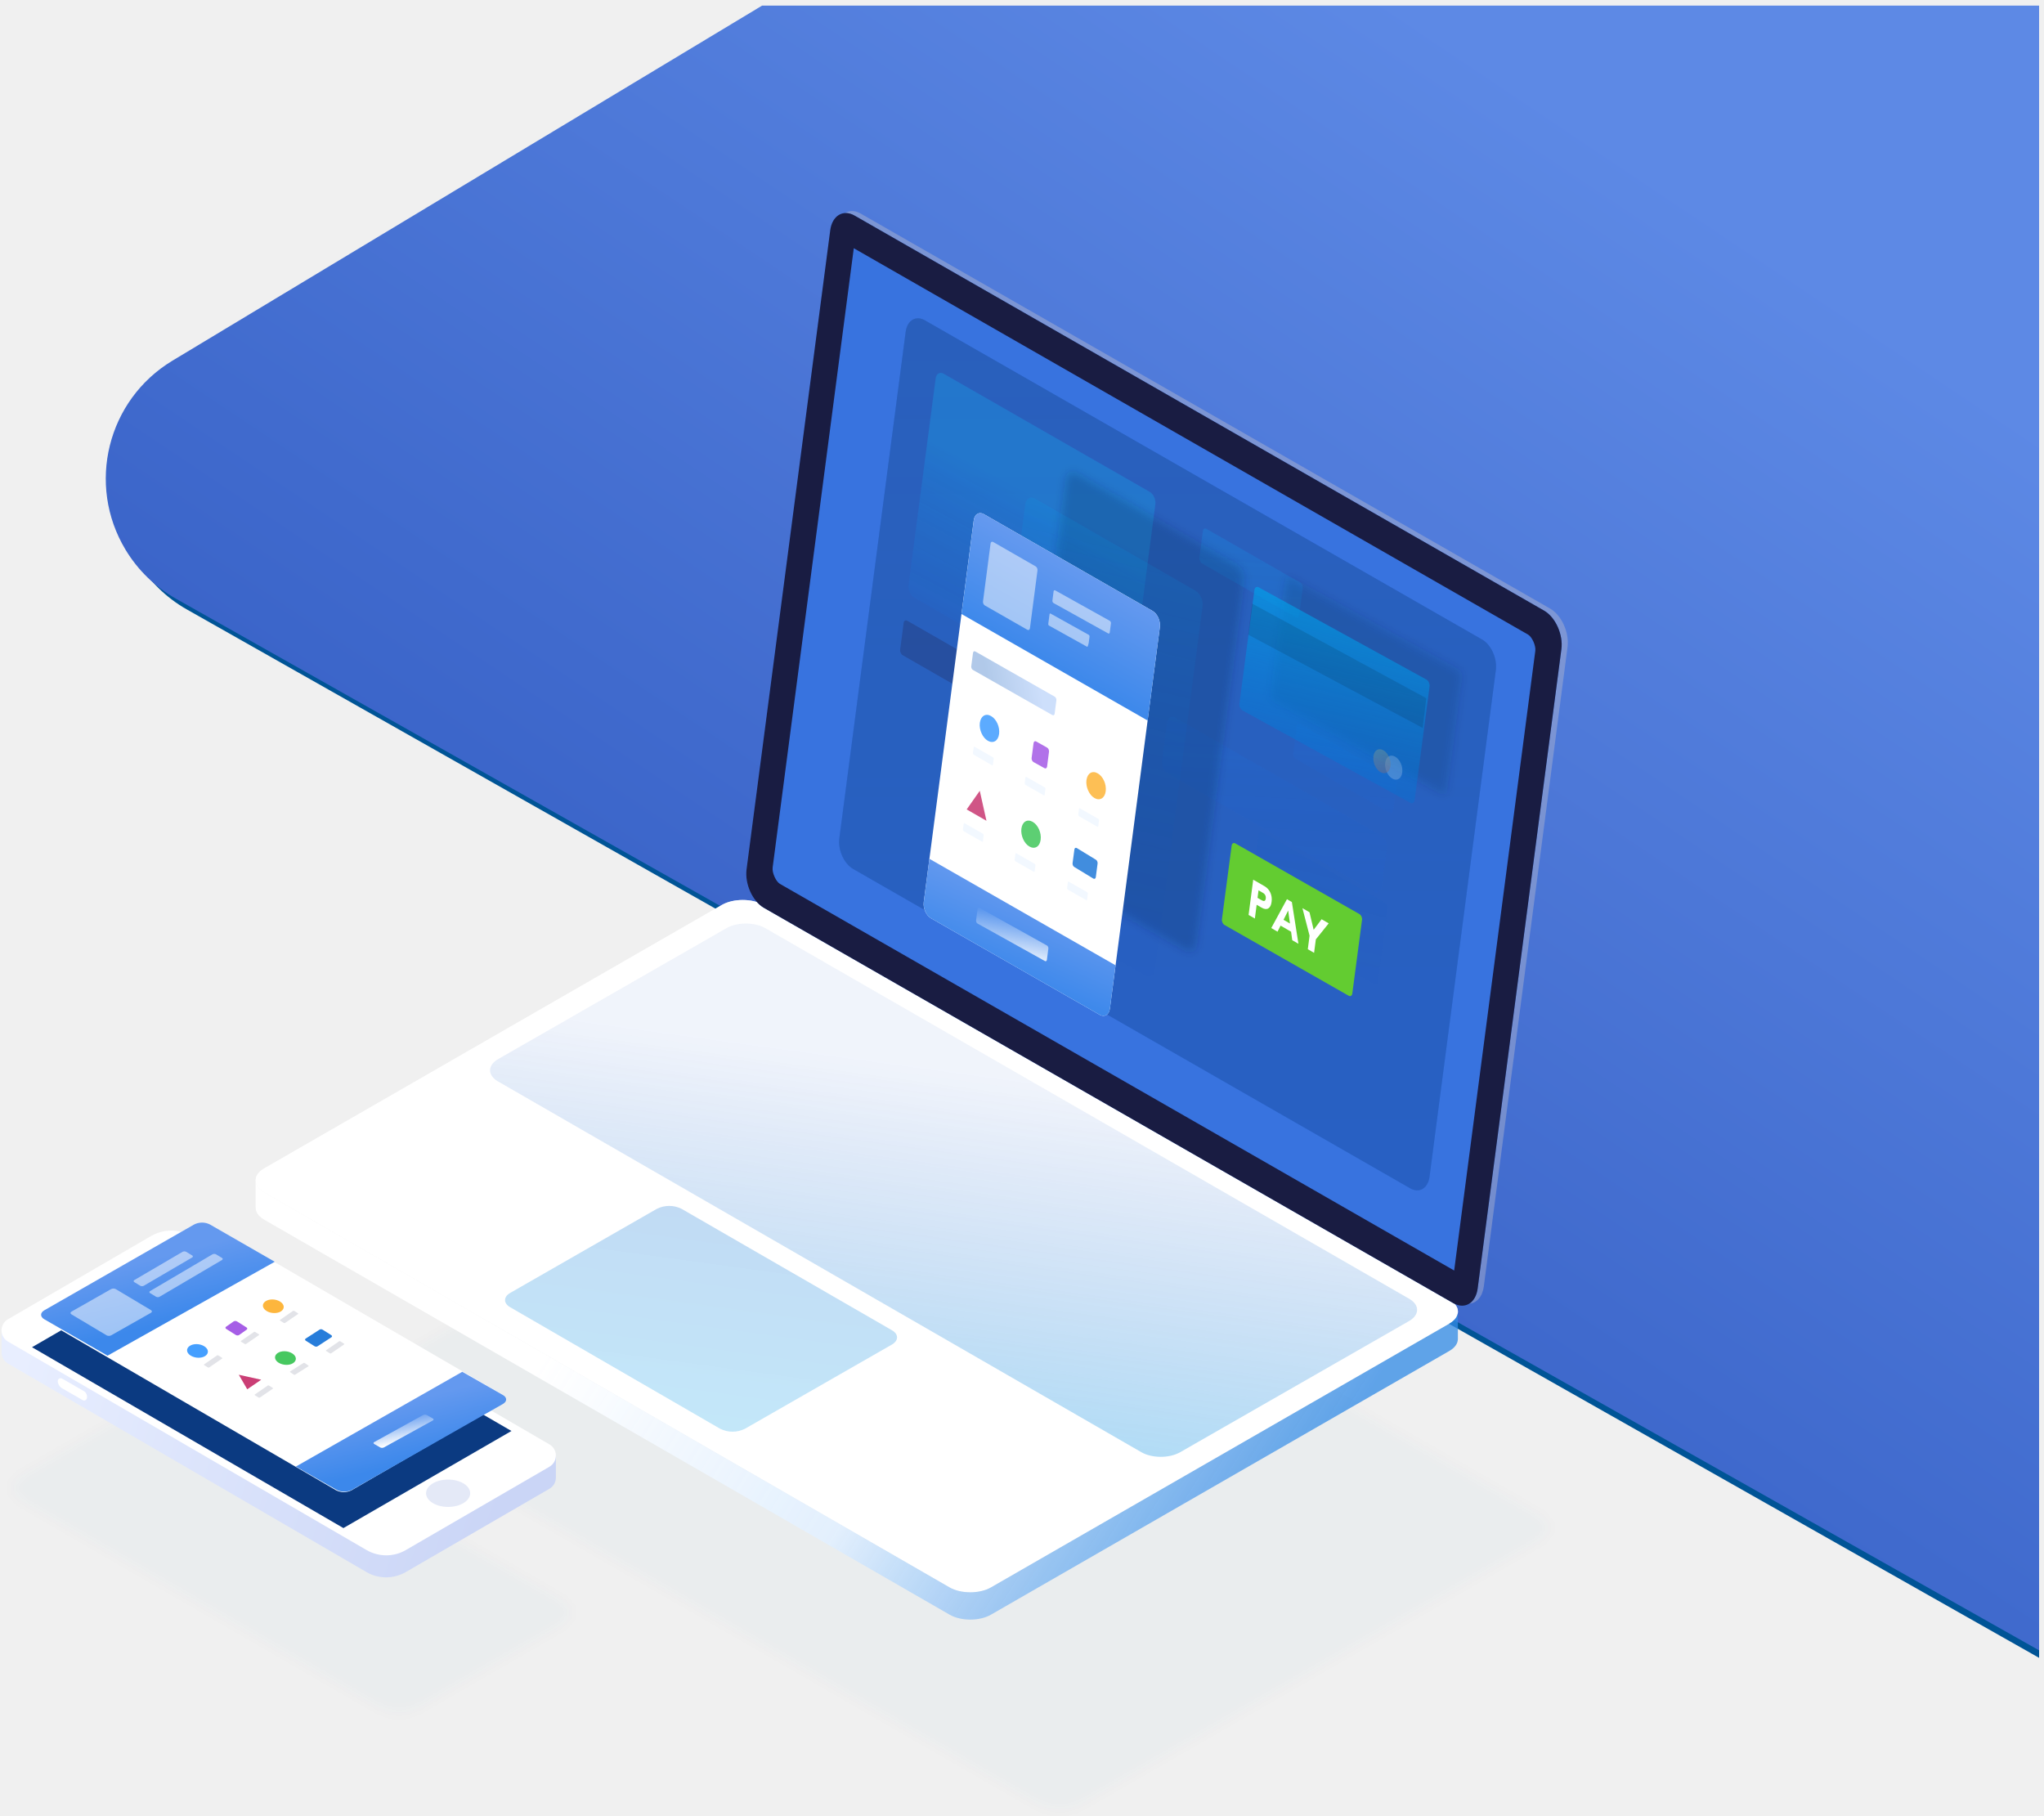
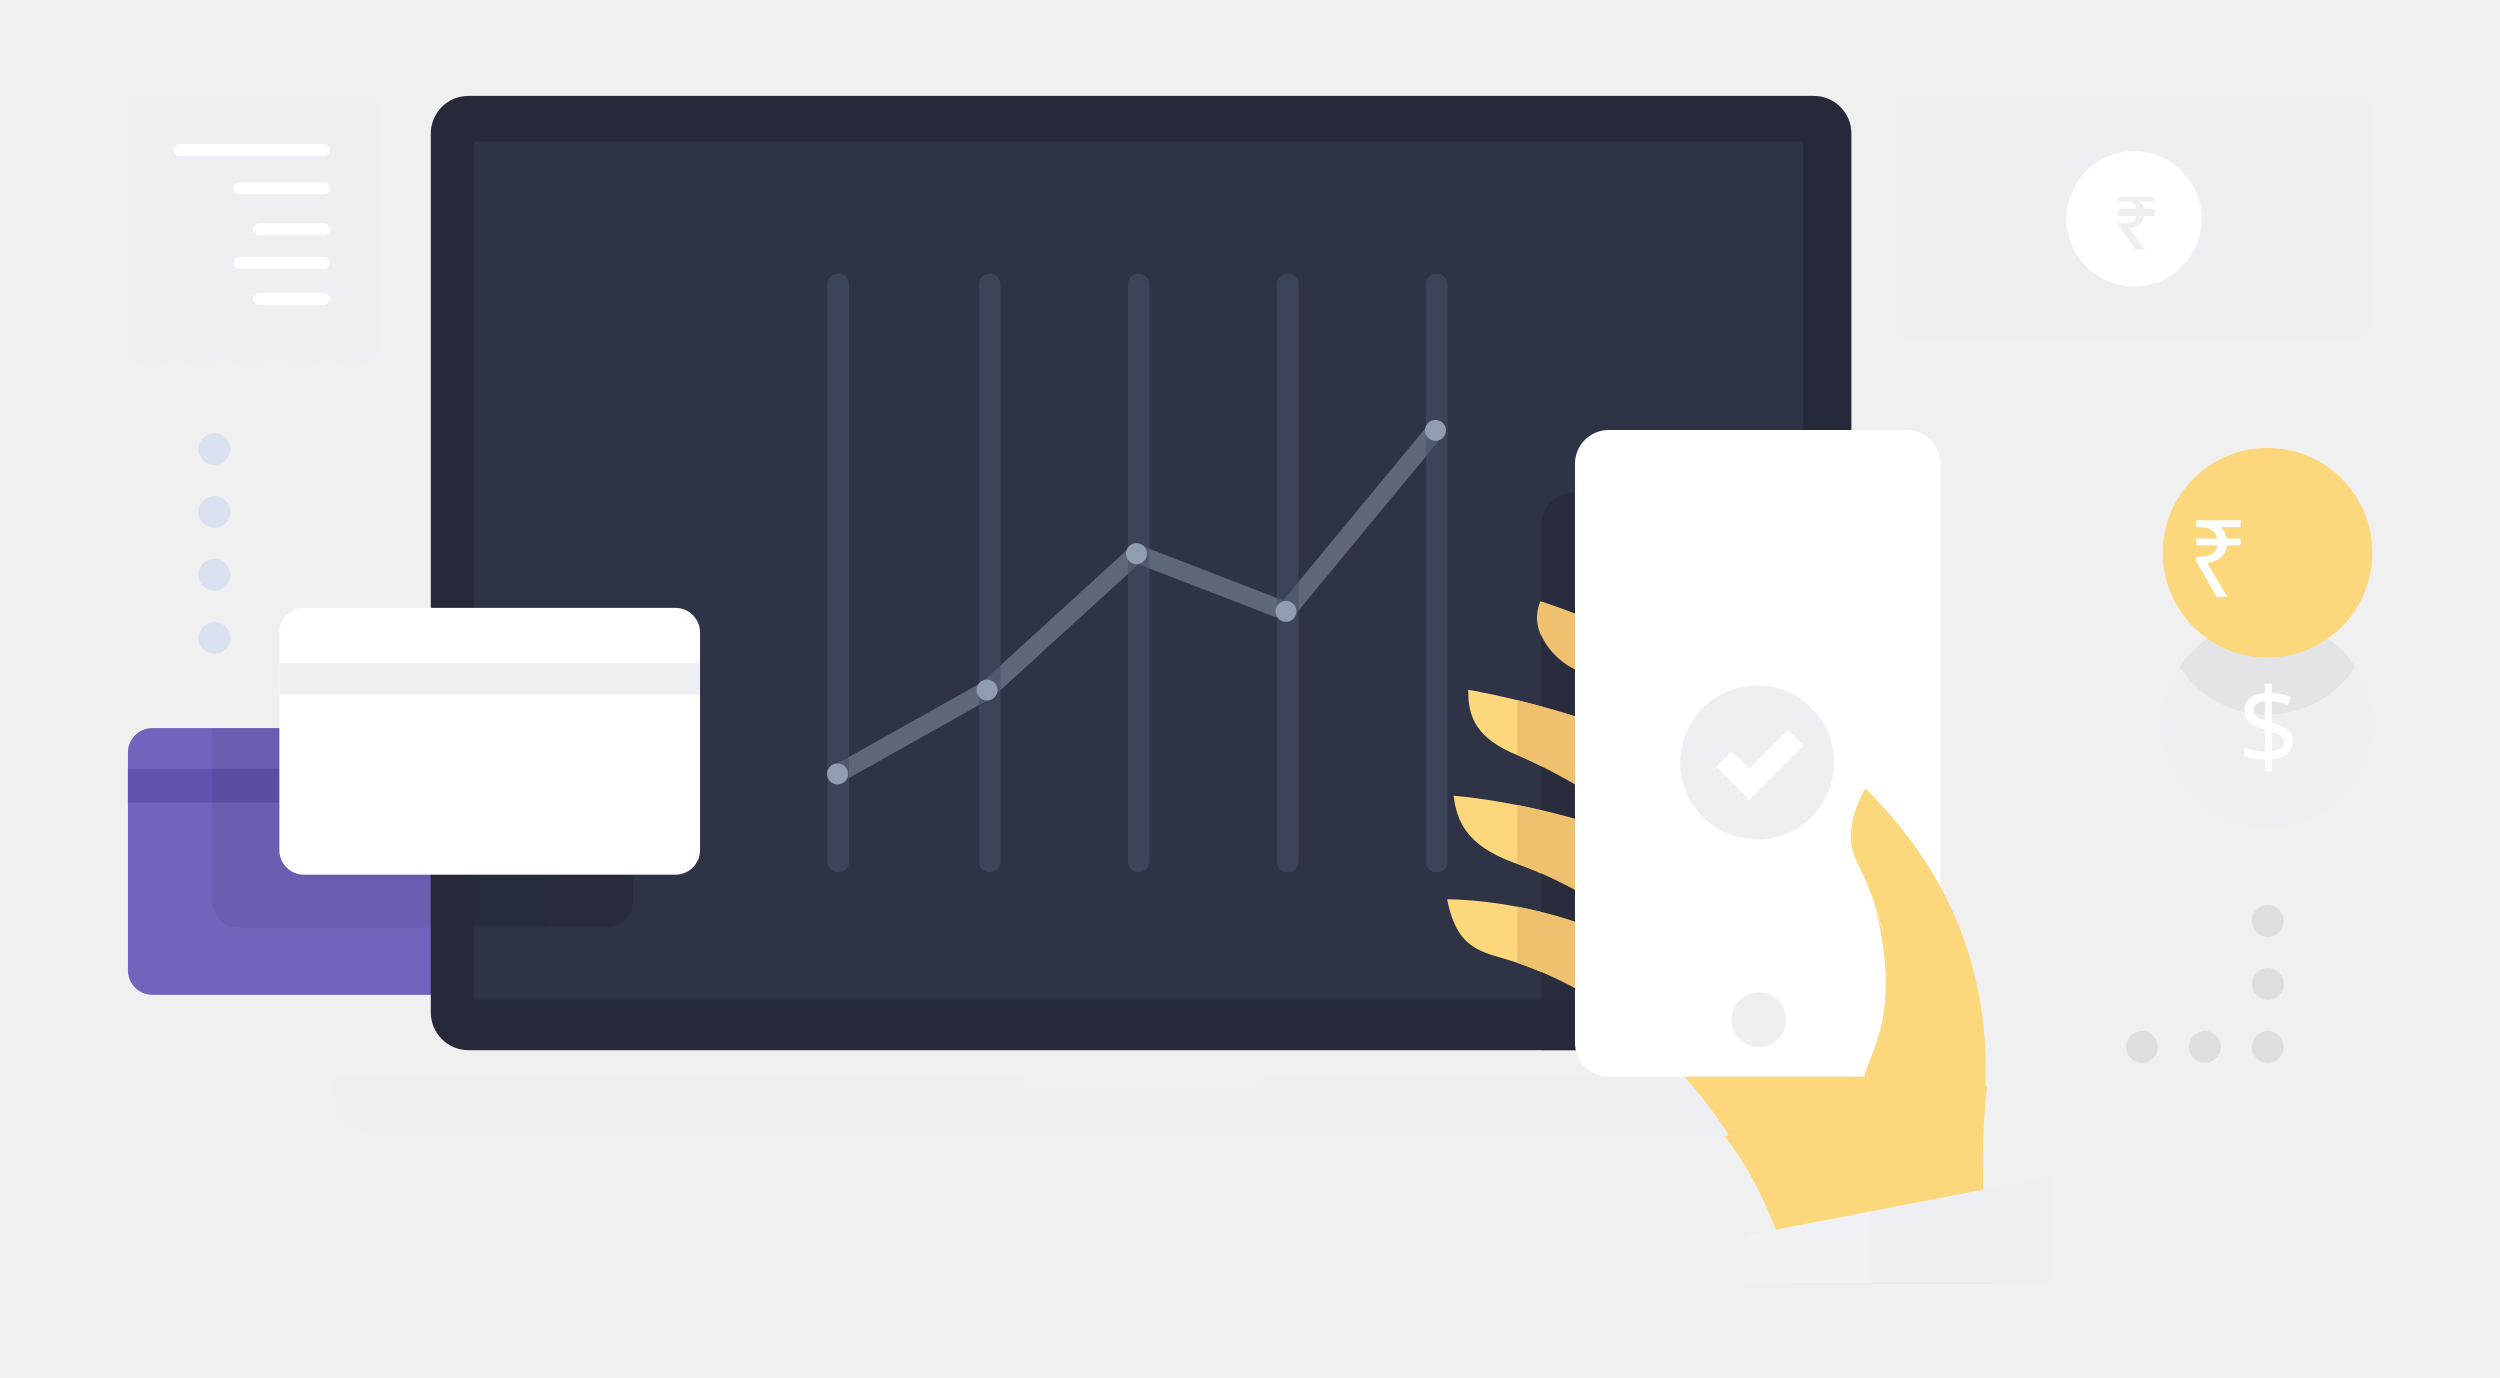
- <svg xmlns="http://www.w3.org/2000/svg" xmlns:xlink="http://www.w3.org/1999/xlink" width="349" height="310">
-   <defs>
-     <linearGradient x1="26.564%" y1="3.984%" x2="82.959%" y2="75.374%" id="a">
-       <stop stop-color="#5D89E5" offset="0%" />
-       <stop stop-color="#3059C0" offset="100%" />
-     </linearGradient>
-     <filter x="-1.5%" y="-2.7%" width="103.1%" height="105.3%" filterUnits="objectBoundingBox" id="b">
-       <feGaussianBlur stdDeviation="1.047" in="SourceGraphic" />
-     </filter>
-     <linearGradient x1="55.022%" y1="28.68%" x2="26.678%" y2="148.86%" id="c">
-       <stop stop-color="#0041BF" stop-opacity=".1" offset="0%" />
-       <stop stop-color="#00CFFF" stop-opacity=".9" offset="100%" />
-     </linearGradient>
-     <linearGradient x1="79.663%" y1="-75.35%" x2="15.006%" y2="197.8%" id="d">
-       <stop stop-color="#0041BF" offset="0%" />
-       <stop stop-color="#00CFFF" stop-opacity=".9" offset="100%" />
-     </linearGradient>
-     <linearGradient x1="25.061%" y1="34.435%" x2="92.652%" y2="50%" id="e">
-       <stop stop-color="#FFF" offset="0%" />
-       <stop stop-color="#E2F0FF" stop-opacity=".9" offset="47.288%" />
-       <stop stop-color="#338BE6" stop-opacity=".767" offset="100%" />
-     </linearGradient>
-     <linearGradient x1="50%" y1="0%" x2="50%" y2="100%" id="g">
-       <stop stop-color="#1D2C41" stop-opacity=".49" offset="0%" />
-       <stop stop-color="#1D2541" stop-opacity=".308" offset="100%" />
-     </linearGradient>
-     <path d="M14.653.344c-1.554-.89-3.036.005-3.292 2L.04 88.784c-.262 1.983.796 4.333 2.345 5.228l95.135 54.536c1.554.889 3.036-.006 3.298-1.994l11.32-86.48c.262-1.989-.796-4.344-2.345-5.233L14.653.344z" id="f" />
-     <linearGradient x1="27.83%" y1="108.461%" x2="55.26%" y2="36.784%" id="h">
-       <stop stop-color="#0041BF" stop-opacity=".1" offset="0%" />
-       <stop stop-color="#00CFFF" stop-opacity=".9" offset="100%" />
-     </linearGradient>
-     <linearGradient x1="45.581%" y1="117.22%" x2="64.088%" y2="-156.1%" id="i">
-       <stop stop-color="#0041BF" stop-opacity=".1" offset="0%" />
-       <stop stop-color="#00CFFF" stop-opacity=".9" offset="100%" />
-     </linearGradient>
-     <linearGradient x1="14.511%" y1="446.08%" x2="63.374%" y2="-93.89%" id="j">
-       <stop stop-color="#0041BF" stop-opacity=".1" offset="0%" />
-       <stop stop-color="#00CFFF" stop-opacity=".9" offset="100%" />
-     </linearGradient>
-     <linearGradient x1="35.014%" y1="219.56%" x2="83.857%" y2="-320.41%" id="k">
-       <stop stop-color="#0041BF" stop-opacity=".1" offset="0%" />
-       <stop stop-color="#00CFFF" stop-opacity=".9" offset="100%" />
-     </linearGradient>
-     <filter x="-5.8%" y="-2.7%" width="111.6%" height="105.5%" filterUnits="objectBoundingBox" id="l">
-       <feGaussianBlur stdDeviation=".746" in="SourceGraphic" />
-     </filter>
-     <linearGradient x1="42.49%" y1="86.251%" x2="64.28%" y2="-18.938%" id="m">
-       <stop stop-color="#0041BF" stop-opacity=".1" offset="0%" />
-       <stop stop-color="#00CFFF" stop-opacity=".9" offset="100%" />
-     </linearGradient>
-     <linearGradient x1="62.05%" y1="28.83%" x2="38.67%" y2="73.037%" id="n">
-       <stop stop-color="#6499EF" offset="0%" />
-       <stop stop-color="#3C88EB" offset="97.758%" />
-     </linearGradient>
-     <linearGradient x1="80.528%" y1="45.12%" x2="20.223%" y2="53.6%" id="o">
-       <stop stop-color="#83AFF6" offset="0%" />
-       <stop stop-color="#3B79C9" offset="100%" />
-     </linearGradient>
-     <linearGradient x1="40.916%" y1="100%" x2="62.685%" y2="18.014%" id="p">
-       <stop stop-color="#FFF" offset="0%" />
-       <stop stop-color="#FFF" stop-opacity=".044" offset="100%" />
-     </linearGradient>
-     <filter x="-3.3%" y="-5.7%" width="106.6%" height="111.4%" filterUnits="objectBoundingBox" id="q">
-       <feGaussianBlur stdDeviation="1.047" in="SourceGraphic" />
-     </filter>
-     <linearGradient x1="0%" y1="50%" x2="92.401%" y2="67.024%" id="r">
-       <stop stop-color="#E8EEFF" offset="0%" />
-       <stop stop-color="#CAD5F6" offset="100%" />
-     </linearGradient>
-     <linearGradient x1="36.117%" y1="32.314%" x2="55.396%" y2="74.498%" id="s">
-       <stop stop-color="#6499EF" offset="0%" />
-       <stop stop-color="#3C88EB" offset="100%" />
-     </linearGradient>
-     <linearGradient x1="77.717%" y1="75.197%" x2="50%" y2="0%" id="t">
-       <stop stop-color="#FFF" offset="0%" />
-       <stop stop-color="#FFF" stop-opacity=".044" offset="100%" />
-     </linearGradient>
-     <filter x="-6.9%" y="-6.1%" width="113.8%" height="112.1%" filterUnits="objectBoundingBox" id="u">
-       <feGaussianBlur stdDeviation=".746" in="SourceGraphic" />
-     </filter>
-     <linearGradient x1="24.39%" y1="172.107%" x2="74.39%" y2="-63.901%" id="v">
-       <stop stop-color="#0041BF" stop-opacity=".1" offset="0%" />
-       <stop stop-color="#00CFFF" stop-opacity=".9" offset="100%" />
-     </linearGradient>
-     <linearGradient x1="50%" y1="0%" x2="50%" y2="100%" id="w">
-       <stop stop-color="#FAD961" offset="0%" />
-       <stop stop-color="#F76B1C" offset="100%" />
-     </linearGradient>
-   </defs>
-   <g fill="none" fill-rule="evenodd">
-     <path d="M348.163 280.829v2.221L31.886 104.043a23.04 23.04 0 0 1-8.57-8.472 22.954 22.954 0 0 1-2.654-16.198 23.414 23.414 0 0 0 3.342 14.174 23.52 23.52 0 0 0 8.494 8.241l315.665 179.04z" fill="#005496" />
-     <path d="M218.123.91l100.666 60.615c11.129 6.7 14.718 21.153 8.017 32.281a23.52 23.52 0 0 1-8.588 8.35L.078 281.72V.91h218.045z" fill="url(#a)" transform="matrix(-1 0 0 1 348.24 .05)" />
-     <g fill-rule="nonzero">
-       <path d="M16.85 204.466l117.018 67.44c1.95 1.123 5.131 1.123 7.081 0l78.265-45.025c1.95-1.122 1.95-2.955 0-4.077l-117.119-67.408c-1.95-1.123-5.13-1.123-7.075 0l-78.17 44.98c-1.95 1.123-1.95 2.956 0 4.084v.006z" fill-opacity=".027" fill="#005496" filter="url(#b)" transform="translate(43.491 35.995)" />
-       <path d="M169.206 271.018c-1.95 1.122-5.131 1.116-7.075 0L45.107 203.57c-1.95-1.128-1.95-2.961 0-4.083l78.164-44.993c1.95-1.116 5.137-1.116 7.081 0l117.119 67.408c1.95 1.123 1.95 2.956 0 4.078l-78.265 45.031v.006z" fill="#FFF" />
-       <path d="M169.206 271.018c-1.95 1.122-5.131 1.116-7.075 0L45.107 203.57c-1.95-1.128-1.95-2.961 0-4.083l78.164-44.993c1.95-1.116 5.137-1.116 7.081 0l117.119 67.408c1.95 1.123 1.95 2.956 0 4.078l-78.265 45.031v.006z" fill="#FFF" opacity=".7" />
-       <path d="M158.006 211.951c-1.822 1.045-4.792 1.045-6.614-.005L41.55 148.643c-1.822-1.044-1.816-2.76 0-3.805l39.01-22.371c1.816-1.045 4.791-1.045 6.607 0l109.937 63.274c1.822 1.045 1.822 2.756 0 3.806l-39.098 22.404z" fill="url(#c)" opacity=".582" transform="translate(43.491 35.995)" />
-       <path d="M83.71 207.938a4.714 4.714 0 0 1-4.246 0L43.62 187.194c-1.17-.666-1.164-1.772 0-2.444L68.65 170.4a4.714 4.714 0 0 1 4.246 0l35.9 20.722c1.17.667 1.17 1.767 0 2.444L83.71 207.938z" fill="url(#d)" opacity=".253" transform="translate(43.491 35.995)" />
-       <path d="M.162 165.587v4.56c-.023.756.456 1.517 1.448 2.09l117.024 67.44c1.95 1.129 5.13 1.129 7.075.006l78.27-45.03c.947-.545 1.427-1.262 1.449-1.979h.005v-4.66c-.027.722-.501 1.433-1.454 1.977l-78.264 45.031c-1.95 1.123-5.131 1.117-7.076 0L1.61 167.576c-.953-.556-1.432-1.278-1.45-2l.002.01z" fill="url(#e)" transform="translate(43.491 35.995)" />
-       <path d="M145.913 36.806c-1.956-1.122-3.828.012-4.156 2.517l-14.285 109.073c-.334 2.5 1.003 5.477 2.964 6.6l117.714 67.496c1.956 1.123 3.828-.01 4.156-2.516l14.29-109.128c.335-2.5-1.002-5.472-2.963-6.6l-117.72-67.442z" fill="#3873DF" />
-       <path d="M144.247 36.38c.757-.472 1.724-.48 2.712.086l117.72 67.442c1.961 1.128 3.298 4.1 2.964 6.6l-14.29 109.128c-.232 1.769-1.234 2.854-2.49 2.944.74-.461 1.28-1.365 1.443-2.604l14.29-109.128c.335-2.5-1.002-5.472-2.963-6.6l-117.72-67.442c-.575-.33-1.143-.464-1.666-.427z" fill-opacity=".413" fill="#BBBCCB" />
-       <path d="M141.757 39.323l-14.285 109.073c-.334 2.5 1.003 5.477 2.964 6.6l117.714 67.496c1.956 1.123 3.828-.01 4.156-2.516l14.29-109.128c.335-2.5-1.002-5.472-2.963-6.6l-117.72-67.442c-1.956-1.122-3.828.012-4.156 2.517zm4.016 3.055l115.119 65.959c.69.388 1.37 1.9 1.253 2.777L248.29 216.92l-115.113-66.008c-.691-.394-1.365-1.905-1.254-2.788l13.856-105.74-.006-.006z" fill="#191C42" />
-       <g opacity=".7">
-         <g opacity=".507" fill-rule="evenodd" transform="translate(143.27 54.345)">
-           <use fill="#004CB8" xlink:href="#f" />
-           <use fill="url(#g)" xlink:href="#f" />
-         </g>
-         <g opacity=".3">
-           <path d="M6.19.578c-.635-.361-1.243 0-1.349.816L.217 36.671c-.1.81.335 1.777.964 2.138l35.2 20.2c.634.36 1.241 0 1.347-.817l4.624-35.293c.106-.811-.328-1.778-.963-2.139L6.189.578z" fill="url(#h)" transform="translate(154.916 63.216)" />
-           <path d="M45.7 59.275c-.634-.361-1.236 0-1.336.822l-.87 6.583c-.11.811.324 1.778.959 2.139l35.199 20.2c.635.36 1.242-.006 1.348-.818l.864-6.61c.105-.806-.324-1.767-.959-2.134L45.701 59.275z" fill="url(#i)" transform="translate(154.916 63.216)" />
-           <path d="M51.083 27.082c-.29-.167-.563 0-.613.372l-.59 4.556c-.045.366.15.8.434.966l15.99 9.178c.289.166.567 0 .612-.373l.602-4.555c.044-.372-.15-.805-.44-.972l-15.995-9.166v-.006z" fill="url(#j)" transform="translate(154.916 63.216)" />
-           <path d="M67.111 60.47c-.284-.167-.557 0-.613.366l-.585 4.555c-.05.367.145.806.435.967l15.99 9.177c.289.167.562 0 .612-.366l.596-4.561c.05-.372-.145-.806-.434-.972L67.11 60.469z" fill="url(#k)" transform="translate(154.916 63.216)" />
-         </g>
-         <path d="M154.905 105.976c-.29-.167-.563 0-.613.372l-.596 4.55c-.05.366.15.805.434.972l15.99 9.171c.29.167.568 0 .612-.366l.602-4.556c.045-.372-.15-.81-.44-.972l-15.99-9.171z" fill="#191C42" opacity=".4" />
-       </g>
-       <path d="M136.572 61.065l-5.214 39.815-.92 7.044a2.96 2.96 0 0 0 .647 2.172c.106.123.223.228.34.323.066.05.128.1.195.139l27.438 15.693c.195.111.39.167.568.167h.017a.91.91 0 0 0 .58-.206c.066-.055.127-.11.183-.183.16-.234.266-.502.306-.783l.925-7.044 5.215-39.815 1.989-15.183a2.765 2.765 0 0 0-.25-1.527 2.795 2.795 0 0 0-.653-.906 1.783 1.783 0 0 0-.278-.206l-27.433-15.738a1.237 1.237 0 0 0-.574-.172 1.06 1.06 0 0 0-.54.161c-.279.19-.485.539-.546 1.017l-1.995 15.232z" fill-opacity=".213" fill="#043052" filter="url(#l)" transform="translate(43.491 35.995)" />
-       <path d="M129.566 65.37l-5.214 39.814-.92 7.044a2.96 2.96 0 0 0 .647 2.173c.105.122.222.227.34.322.066.05.128.1.194.139l27.439 15.693c.195.111.39.167.568.167h.017a.91.91 0 0 0 .579-.205c.067-.056.128-.112.184-.184.16-.234.265-.502.306-.783l.925-7.044 5.215-39.815 1.989-15.183a2.765 2.765 0 0 0-.251-1.527 2.795 2.795 0 0 0-.652-.906 1.783 1.783 0 0 0-.278-.205L133.22 49.13a1.237 1.237 0 0 0-.574-.172 1.06 1.06 0 0 0-.54.161c-.279.19-.485.54-.546 1.017l-1.995 15.233zM172.03 106.053c-.29-.166-.558 0-.614.372l-1.643 12.583c-.05.372.145.806.434.972l20.96 12.078c.283.166.556 0 .612-.373l1.644-12.594c.05-.366-.145-.8-.435-.966l-20.959-12.072z" fill="url(#m)" opacity=".2" transform="translate(43.491 35.995)" />
-       <path d="M168.003 87.787c-.825-.472-1.605 0-1.744 1.056l-8.535 65.175c-.14 1.055.423 2.294 1.242 2.766l28.803 16.477c.82.467 1.605-.005 1.739-1.055l8.53-65.13c.138-1.056-.419-2.295-1.238-2.767l-28.803-16.522h.006z" fill="#FFF" />
-       <path d="M122.773 52.848l-2.095 15.988 31.784 18.188 2.09-15.944c.133-1.055-.424-2.294-1.243-2.766l-28.798-16.522c-.819-.478-1.604 0-1.738 1.056z" fill="url(#n)" transform="translate(43.491 35.995)" />
-       <path d="M169.574 92.535c-.21-.123-.408 0-.44.268l-1.292 9.873c-.037.267.107.577.311.695l7.264 4.153c.204.118.402 0 .44-.267l1.286-9.862c.038-.268-.107-.578-.31-.695l-7.26-4.17v.005zm10.594 8.263c-.129-.073-.251 0-.273.166l-.201 1.561c-.022.167.061.361.19.434l9.331 5.188c.128.072.245 0 .268-.166l.206-1.556c.022-.167-.067-.355-.195-.428l-9.326-5.2z" fill="#FFF" opacity=".5" />
-       <path d="M123.035 75.235c-.184-.11-.362 0-.39.24l-.3 2.277c-.034.239.094.517.278.628l13.566 7.71c.189.106.367 0 .395-.244l.295-2.267c.034-.233-.094-.516-.278-.627l-13.566-7.722v.005z" fill="url(#o)" opacity=".4" transform="translate(43.491 35.995)" />
-       <path d="M179.392 104.762c-.09-.056-.179 0-.19.11l-.217 1.64c-.011.11.045.25.134.3l6.513 3.622c.089.055.245-.545.256-.656l.145-1.089c.01-.11-.045-.244-.134-.3l-6.502-3.622-.005-.005z" fill="#FFF" opacity=".5" />
-       <path d="M115.196 110.634l-.964 7.388c-.139 1.056.424 2.295 1.243 2.767l28.803 16.477c.819.467 1.605-.006 1.744-1.056l.964-7.394-31.784-18.182h-.006z" fill="url(#n)" transform="translate(43.491 35.995)" />
-       <g opacity=".876">
-         <path d="M183.853 144.79c-.195-.11-.38 0-.407.245l-.312 2.344c-.028.245.1.539.295.645l3.26 1.983c.194.11.378 0 .412-.25l.306-2.333c.028-.245-.1-.534-.295-.645l-3.26-1.989z" fill="#277DDA" />
-         <path d="M176.922 126.592c-.211-.117-.406 0-.445.267l-.335 2.555c-.033.261.112.578.318.694l1.877 1.045c.207.116.407 0 .446-.267l.329-2.539c.033-.266-.112-.583-.318-.7l-1.872-1.055z" fill="#A65EE6" />
-         <path d="M174.398 141.474c-.15 1.15.457 2.544 1.365 3.055.908.522 1.766.045 1.922-1.155.156-1.2-.456-2.545-1.365-3.061-.913-.517-1.766-.04-1.922 1.166v-.005z" fill="#47C860" />
-         <path d="M185.502 133.196c-.145 1.15.462 2.54 1.37 3.056.908.517 1.766.039 1.922-1.161.156-1.2-.456-2.544-1.37-3.056-.908-.522-1.76-.038-1.917 1.161h-.005z" fill="#FDB63D" />
-         <path d="M167.3 123.42c-.15 1.15.463 2.538 1.371 3.055.908.516 1.76.038 1.917-1.161.161-1.2-.457-2.545-1.365-3.056-.908-.522-1.76-.039-1.922 1.161z" fill="#459FFF" />
-         <path fill="#CA3E75" d="M165.055 138.196l3.377 1.939-1.143-5.122z" />
-       </g>
-       <path d="M184.102 139.072l.128-.961c.011-.095.067-.15.15-.106l3.16 1.811c.088.039.116.183.105.278l-.128.96c-.011.095-.067.145-.15.106l-3.16-1.81c-.038-.045-.116-.184-.105-.278zm-1.9 12.521l.123-.96c.01-.095.066-.145.15-.106l3.164 1.81c.084.045.112.184.1.278l-.127.961c-.012.095-.062.15-.15.106l-3.16-1.811a.5.5 0 0 1-.106-.278h.006zm-7.243-17.893l.123-.961c.017-.095.067-.145.156-.1l3.159 1.805c.089.044.111.183.1.278l-.122.966c-.012.095-.067.145-.156.1l-3.16-1.805c-.038-.045-.11-.183-.1-.278v-.005zm-1.71 13.055l.128-.962c.011-.094.061-.144.15-.105l3.16 1.811c.089.044.11.183.105.278l-.128.96c-.011.095-.067.145-.156.106l-3.159-1.81c-.039-.045-.111-.184-.1-.278zm-7.126-18.194l.129-.961c.01-.095.066-.145.15-.1l3.159 1.805c.089.045.117.184.106.278l-.128.961c-.012.1-.067.15-.15.111l-3.16-1.816c-.044-.045-.117-.178-.106-.278zm-1.71 13.055l.128-.961c.011-.095.067-.15.15-.106l3.16 1.811c.089.04.117.184.105.278l-.128.961c-.01.095-.061.145-.15.106l-3.16-1.811a.5.5 0 0 1-.105-.278z" fill="#F2F8FF" />
-       <path d="M123.76 119.017c-.157-.095-.307 0-.335.2l-.256 1.927c-.023.206.083.445.24.534l11.515 6.41c.156.09.312 0 .334-.205l.256-1.922c.023-.2-.083-.439-.24-.528l-11.515-6.416z" fill="url(#p)" transform="translate(43.491 35.995)" />
-       <path d="M95.778 241.232l-24.546 14.159c-2.014 1.164-4.562 1.164-6.62 0L3.393 219.983a2.183 2.183 0 0 1-1.113-1.902c0-.787.425-1.514 1.113-1.901l24.49-14.16a6.817 6.817 0 0 1 6.676 0l61.213 35.409a2.183 2.183 0 0 1 1.113 1.902c0 .787-.425 1.514-1.113 1.901h.006z" fill-opacity=".027" fill="#005496" filter="url(#q)" transform="translate(.178 35.995)" />
-       <g transform="translate(.178 209.869)">
-         <path d="M.09 17.274v4.89-1.132a2.175 2.175 0 0 0 1.112 1.913l61.235 35.613c2.015 1.171 4.564 1.171 6.63 0l24.556-14.24a2.19 2.19 0 0 0 1.113-1.913V38.59l-4.453 1.06L32.382 6.015a6.802 6.802 0 0 0-6.679 0L3.69 18.763l-3.6-1.489z" fill="url(#r)" />
-         <path d="M93.623 40.56L69.072 54.8c-2.015 1.171-4.564 1.171-6.623 0L1.197 19.187a2.198 2.198 0 0 1 0-3.825L25.703 1.115a6.789 6.789 0 0 1 6.679 0l61.24 35.614a2.198 2.198 0 0 1 0 3.825v.005z" fill="#FFF" />
-         <path fill="#0B3A81" d="M58.458 51.025l-53.17-30.88L33.924 3.564 87.15 34.448z" />
-         <path d="M19.586 8.169a.407.407 0 0 1 0 .741l-5.36 3.134a.776.776 0 0 1-.846 0 .407.407 0 0 1 0-.742l5.41-3.133c.262-.162.58-.162.796 0z" fill="#83AFF6" />
-         <path d="M14.672 28.744c0 .373-.423.641-.74.43l-3.607-2.075c-.39-.264-.628-.7-.64-1.171 0-.374.423-.636.745-.424l3.607 2.075c.441.212.697.684.635 1.17v-.005z" fill="#FFF" />
-         <ellipse fill="#E4E9F7" cx="76.335" cy="45.076" rx="3.768" ry="2.336" />
-       </g>
-       <path d="M60.042 254.437a2.944 2.944 0 0 1-2.67 0L7.568 225.45c-.735-.43-.735-1.128 0-1.552l25.591-14.846a2.944 2.944 0 0 1 2.67 0l49.855 28.987c.734.43.734 1.129 0 1.553l-25.648 14.845h.006z" fill="#FFF" />
-       <path d="M46.733 179.43l-11.078-6.376a2.972 2.972 0 0 0-2.67 0L7.39 187.715c-.735.42-.735 1.109 0 1.534l10.794 6.216 28.549-16.035z" fill="url(#s)" transform="translate(.178 35.995)" />
-       <path d="M18.977 227.986a.833.833 0 0 1-.777 0l-6.007-3.587c-.211-.129-.211-.333 0-.456l6.784-3.855a.871.871 0 0 1 .782 0l6.018 3.593c.211.123.211.333 0 .456l-6.8 3.85zM24.552 219.522a.675.675 0 0 1-.604 0l-1.011-.617c-.165-.095-.165-.257 0-.353l8.241-4.829a.675.675 0 0 1 .604 0l1.028.616c.165.096.165.258 0 .353l-8.258 4.83zm2.695 1.875a.663.663 0 0 1-.6 0l-1.016-.617c-.164-.095-.164-.257 0-.353l10.648-6.274a.675.675 0 0 1 .604 0l1.022.616c.165.095.165.258 0 .353l-10.658 6.275z" fill="#FFF" opacity=".5" />
-       <path d="M85.69 202.178l-6.938-3.962-28.413 16.179 6.927 3.962c.726.419 1.938.419 2.676 0L85.69 203.71c.738-.425.738-1.108 0-1.532z" fill="url(#s)" transform="translate(.178 35.995)" />
-       <g>
-         <path d="M52.174 228.554c-.134.093-.117.253.039.352l1.485.934c.156.1.39.11.53.011l2.373-1.545c.134-.093.117-.253-.033-.352l-1.485-.934c-.151-.1-.391-.1-.525-.006l-2.384 1.54z" fill="#277DDA" />
-         <path d="M38.59 226.52c-.144.098-.127.274.046.379l1.619 1.022c.167.11.424.11.57.011l1.3-.923c.145-.1.128-.27-.04-.374l-1.607-1.018a.578.578 0 0 0-.58-.01l-1.307.912z" fill="#A65EE6" />
-         <path d="M47.574 232.661c.731.462 1.864.495 2.5.055.643-.44.587-1.16-.172-1.644-.765-.478-1.865-.495-2.507-.055-.636.446-.58 1.166.179 1.65v-.006z" fill="#47C860" />
-         <path d="M45.502 223.82c.726.461 1.865.494 2.502.054.642-.445.586-1.166-.173-1.65-.765-.472-1.865-.489-2.507-.043-.637.44-.58 1.154.178 1.638z" fill="#FDB63D" />
-         <path d="M48.439 225.86l-.603-.386c-.061-.038-.078-.088-.022-.132l2.227-1.534c.056-.044.157-.016.224.022l.603.385c.061.033.078.088.022.132l-2.228 1.529a.323.323 0 0 1-.223-.017zm7.872 5.19l-.614-.385c-.056-.038-.078-.088-.023-.132l2.228-1.528c.056-.05.162-.022.223.016l.609.385c.056.039.078.088.022.132l-2.233 1.534c-.04.011-.156.017-.218-.022h.006zm-14.532-1.594l-.614-.385c-.056-.039-.073-.088-.017-.132l2.227-1.535c.056-.044.162-.016.224.022l.608.385c.056.033.078.088.017.132l-2.222 1.529c-.045.016-.167.022-.223-.016zm8.374 5.234l-.592-.407c-.061-.038-.078-.093-.017-.137l2.284-1.446c.056-.039.162-.011.223.027l.592.407c.056.044.072.094.017.138l-2.29 1.446a.35.35 0 0 1-.217-.028zm-14.672-1.231l-.614-.385c-.056-.039-.072-.088-.017-.132l2.228-1.534c.056-.044.162-.017.223.022l.609.385c.056.038.078.087.022.131l-2.233 1.535a.368.368 0 0 1-.223-.022h.005zm8.66 5.147l-.615-.385c-.056-.039-.078-.094-.022-.138l2.227-1.528c.056-.044.162-.022.224.016l.608.385c.056.038.078.093.023.137l-2.234 1.53c-.039.01-.156.021-.217-.017h.005z" fill="#E2E3E8" />
-         <path d="M32.556 231.446c.726.462 1.865.495 2.501.055.636-.44.586-1.166-.173-1.644-.765-.478-1.865-.495-2.507-.055-.636.445-.58 1.166.179 1.65v-.006z" fill="#459FFF" />
-         <path fill="#CA3E75" d="M42.214 237.198l2.384-1.633-3.824-.847z" />
-       </g>
-       <path d="M65.357 211.135a.709.709 0 0 1-.607 0l-1.03-.59c-.167-.096-.167-.245 0-.336l8.354-4.616a.685.685 0 0 1 .612 0l1.042.59c.167.09.167.24 0 .336l-8.37 4.616z" fill="url(#t)" transform="translate(.178 35.995)" />
-       <path d="M210.92 143.997c-.293-.166-.564 0-.62.367l-1.663 12.593c-.05.367.147.806.44.967l21.199 12.082c.287.166.563 0 .62-.367l1.662-12.599c.05-.366-.147-.805-.44-.972l-21.198-12.07z" fill="#63CC31" />
-       <path d="M213.973 150.189l1.93 1.11c.45.253.804.647 1.01 1.121.209.476.282.997.203 1.558-.068.56-.26.929-.559 1.116-.299.18-.677.141-1.128-.12l-.863-.498-.305 2.35-1.072-.616.79-6.027-.006.006zm1.467 3.517c.395.232.62.136.677-.283a.956.956 0 0 0-.079-.572c-.079-.17-.225-.312-.434-.43l-.717-.414-.17 1.285.718.414h.005zm5.203 6.82l-.198-1.45-1.794-1.043-.52 1.037-1.071-.623 2.68-4.928.84.493 1.118 7.12-1.055-.606zm-1.49-3.484l1.1.635-.304-2.22-.796 1.585zm7.714.606l-2.195 2.736-.3 2.3-1.072-.623.3-2.311-1.22-4.702 1.208.703.711 2.996 1.354-1.801 1.214.702z" fill="#FFF" />
-       <path d="M220.136 62.671c-.353-.2-.688 0-.744.45l-2.556 19.398c-.056.444.179.976.53 1.176l28.638 15.755c.347.2.683 0 .744-.443l2.556-19.41c.056-.444-.184-.976-.531-1.176l-28.637-15.75z" fill-opacity=".161" fill="#043052" filter="url(#u)" transform="translate(.178 35.995)" />
-       <path d="M214.746 64.285c-.352-.2-.688 0-.744.45l-2.556 19.398c-.056.444.18.977.532 1.176l28.637 15.755c.347.2.682 0 .744-.443l2.556-19.41c.056-.444-.185-.976-.531-1.176l-28.638-15.75z" fill="url(#v)" transform="translate(.178 35.995)" />
-       <path fill-opacity=".295" fill="#000" opacity=".382" d="M213.12 108.36l29.794 15.926.617-5.078-29.755-16.163z" />
-       <g opacity=".4">
-         <path d="M236.515 130.217c-.136 1.022.4 2.255 1.209 2.716.803.454 1.561.028 1.698-1.035.142-1.062-.4-2.25-1.208-2.704-.804-.455-1.562-.034-1.699 1.023z" fill="#FFF" opacity=".5" />
-         <path d="M.091 1.648C-.046 2.67.496 3.898 1.3 4.358c.804.455 1.562.029 1.699-1.034.142-1.063-.4-2.25-1.208-2.705C.986.165.228.58.09 1.642v.006z" fill="url(#w)" opacity=".5" transform="translate(234.412 127.478)" />
-       </g>
+ <svg xmlns="http://www.w3.org/2000/svg" width="1040.046" height="573.132">
+   <path fill-rule="evenodd" clip-rule="evenodd" fill="#7263BC" d="M228.222 313.092c0-5.635-4.568-10.203-10.203-10.203H63.424c-5.635 0-10.203 4.568-10.203 10.203v90.594c0 5.635 4.568 10.203 10.203 10.203h154.594c5.635 0 10.203-4.568 10.203-10.203v-90.594z" />
+   <path fill-rule="evenodd" clip-rule="evenodd" fill="#252939" d="M770.222 421.221c0 8.653-7.015 15.668-15.668 15.668H194.89c-8.653 0-15.668-7.015-15.668-15.668V55.558c0-8.653 7.015-15.668 15.668-15.668h559.663c8.653 0 15.668 7.015 15.668 15.668v365.663z" />
+   <path fill-rule="evenodd" clip-rule="evenodd" fill="#2E3345" d="M197.222 58.889h553v357h-553z" />
+   <path fill-rule="evenodd" clip-rule="evenodd" fill="#EDEFF2" d="M523.222 447.889v1.504c0 2.234-2.902 3.496-5.137 3.496h-88.109c-2.234 0-3.754-1.262-3.754-3.496v-1.504h-287v8.608c0 8.654 7.569 15.392 16.222 15.392h638.49c8.654 0 15.288-6.739 15.288-15.392v-8.608h-286z" />
+   <path fill="#6B7487" d="M350.302 325.305l-3.74-6.659 61.807-34.698 63.609-58.031 61.824 23.863 60.435-73.159 5.888 4.865-63.939 77.399-62.551-24.141-60.766 55.434-.38.214z" opacity=".8" />
+   <g opacity=".6" fill-rule="evenodd" clip-rule="evenodd" fill="#465066">
+     <path d="M353.222 358.525a4.364 4.364 0 0 1-4.364 4.364h-.272a4.364 4.364 0 0 1-4.364-4.364V118.253a4.364 4.364 0 0 1 4.364-4.364h.272a4.364 4.364 0 0 1 4.364 4.364v240.272zM416.222 358.525a4.364 4.364 0 0 1-4.364 4.364h-.272a4.364 4.364 0 0 1-4.364-4.364V118.253a4.364 4.364 0 0 1 4.364-4.364h.272a4.364 4.364 0 0 1 4.364 4.364v240.272zM478.222 358.525a4.364 4.364 0 0 1-4.364 4.364h-.272a4.364 4.364 0 0 1-4.364-4.364V118.253a4.364 4.364 0 0 1 4.364-4.364h.272a4.364 4.364 0 0 1 4.364 4.364v240.272zM540.222 358.525a4.364 4.364 0 0 1-4.364 4.364h-.272a4.364 4.364 0 0 1-4.364-4.364V118.253a4.364 4.364 0 0 1 4.364-4.364h.272a4.364 4.364 0 0 1 4.364 4.364v240.272zM602.222 358.525a4.364 4.364 0 0 1-4.364 4.364h-.272a4.364 4.364 0 0 1-4.364-4.364V118.253a4.364 4.364 0 0 1 4.364-4.364h.272a4.364 4.364 0 0 1 4.364 4.364v240.272z" />
+   </g>
+   <circle fill-rule="evenodd" clip-rule="evenodd" fill="#909CAF" cx="348.432" cy="321.975" r="4.364" />
+   <circle fill-rule="evenodd" clip-rule="evenodd" fill="#909CAF" cx="410.619" cy="287.063" r="4.364" />
+   <circle fill-rule="evenodd" clip-rule="evenodd" fill="#909CAF" cx="472.807" cy="230.331" r="4.364" />
+   <circle fill-rule="evenodd" clip-rule="evenodd" fill="#909CAF" cx="534.994" cy="254.333" r="4.364" />
+   <circle fill-rule="evenodd" clip-rule="evenodd" fill="#909CAF" cx="597.181" cy="179.053" r="4.364" />
+   <path fill="#FCD77C" d="M640.798 250.224c-5.481 13.574 7.342 24.58 12.352 27.193.024.012.034.02.056.032 32.446 16.474 65.356 48.694 65.356 48.694-45.227-28.859-107.78-39.206-107.78-39.206.089 9.024 1.489 18.572 17.574 25.98l.059.028c37.818 15.573 80.891 50.283 80.891 50.283-48.462-28.257-104.576-32.184-104.576-32.184 1.258 10.275 5.194 20.523 24.598 27.691l.163.062c52.029 18.146 81.744 58.281 81.744 58.281-45.195-44.106-109.216-42.944-109.216-42.944 3.226 15.91 9.298 20.322 19.6 23.497l.138.044c77.04 20.911 108.38 94.168 108.38 94.168l87.384-7.251c24.337-164.27-152.274-226.564-176.723-234.368z" />
+   <path fill-rule="evenodd" clip-rule="evenodd" fill="#5E53AD" d="M53.222 319.889h176v14h-176z" />
+   <path opacity=".7" fill-rule="evenodd" clip-rule="evenodd" fill="#252939" d="M778.689 204.889H654.774c-7.755 0-13.552 6.061-13.552 13.816v218.184h152V218.706c0-7.756-6.778-13.817-14.533-13.817z" />
+   <path fill="#EFC16F" d="M641.083 250.224c-5.481 13.574 7.199 24.58 12.21 27.194.024.012-.037.02-.015.032 32.446 16.474 65.43 48.694 65.43 48.694-29.11-18.575-65.487-29.48-87.487-34.893v22.789c37 16.042 78.304 49.188 78.304 49.188-27.531-16.052-57.304-24.251-78.304-28.34v24.462c51 18.389 80.234 57.728 80.234 57.728-25.742-25.121-57.234-35.554-80.234-39.884v23.319c31 10.588 53.806 29.375 69.764 47.375h67.624c7.755 0 14.612-6.044 14.612-13.8v-88.817c-47.999-62.544-126.436-90.035-142.138-95.047z" />
+   <path opacity=".1" fill-rule="evenodd" clip-rule="evenodd" fill="#252939" d="M215.776 302.889H88.222v71.365c0 6.381 4.668 11.635 11.05 11.635h128.95v-71.307c0-6.38-6.065-11.693-12.446-11.693z" />
+   <path fill-rule="evenodd" clip-rule="evenodd" fill="#FFF" d="M807.222 192.932c0-7.755-6.287-14.042-14.042-14.042H669.264c-7.755 0-14.043 6.287-14.043 14.042v240.915c0 7.755 6.287 14.043 14.043 14.043h123.915c7.755 0 14.042-6.287 14.042-14.043V192.932z" />
+   <path opacity=".7" fill-rule="evenodd" clip-rule="evenodd" fill="#252939" d="M252.04 274.889h-72.818v111h72.818c5.635 0 11.182-4.513 11.182-10.147v-90.877c0-5.635-5.548-9.976-11.182-9.976z" />
+   <path fill-rule="evenodd" clip-rule="evenodd" fill="#FFF" d="M291.222 263.092c0-5.635-4.568-10.203-10.203-10.203H126.424c-5.635 0-10.203 4.568-10.203 10.203v90.594c0 5.635 4.568 10.203 10.203 10.203h154.594c5.635 0 10.203-4.568 10.203-10.203v-90.594z" />
+   <circle fill-rule="evenodd" clip-rule="evenodd" fill="#EDEFF2" cx="731.72" cy="424.238" r="11.381" />
+   <path fill="#FCD77C" d="M829.158 533.889c-4.186-24-5.708-52.641-2.608-81.965l-109.008 20.851c12.529 15.578 21.988 38.114 29.128 61.114h82.488z" />
+   <path fill="#EDEFF2" d="M726.104 514.044l127.118-24.619v44.464H725.279z" />
+   <path fill-rule="evenodd" clip-rule="evenodd" fill="#EDEFF2" d="M116.222 275.889h175v13h-175zM986.222 137.221a3.668 3.668 0 0 1-3.668 3.668H792.89a3.668 3.668 0 0 1-3.668-3.668V43.558a3.668 3.668 0 0 1 3.668-3.668h189.663a3.668 3.668 0 0 1 3.668 3.668v93.663z" />
+   <path fill="#FFF" d="M887.79 62.869c-15.533 0-28.125 12.592-28.125 28.125s12.592 28.125 28.125 28.125 28.125-12.592 28.125-28.125-12.592-28.125-28.125-28.125zm8.432 21.02h-6v.14c1 .623 1.585 1.86 1.719 2.86h4.281v3h-4.251c-.371 3-2.954 5-6.057 5h-.252l6.74 9h-3.89l-7.289-10.313v-.687h2.806c2.672 0 4.528-1 4.81-3h-7.616v-3h7.601c-.267-2-1.767-3-3.979-3h-3.622v-2h15v2z" />
+   <path fill="#FCD77C" d="M775.982 327.917c-7.925 14.492-6.818 23.845-3.415 30.909a.5.5 0 0 0 .011.026c2.3 4.371 4.681 9.652 6.9 15.912 15.577 58.87-10.655 68.506-3.16 82.426 2.721 5.052 7.205 6.817 11.814 7.025a341.918 341.918 0 0 1-1.709 15.527l33.844 15.974c18.895-83.9-10.938-134.629-44.285-167.799zm3.497 46.849c1.583 4.465 3.081 9.436 4.411 14.933l-4.411-14.933z" />
+   <g>
+     <circle fill-rule="evenodd" clip-rule="evenodd" fill="#EDEFF2" cx="943.347" cy="301.255" r="43.596" />
+     <path opacity=".7" fill-rule="evenodd" clip-rule="evenodd" fill="#DEDFE0" d="M943.347 257.659c-15.305 0-28.759 7.893-36.537 19.825 7.779 11.931 21.232 19.825 36.537 19.825s28.759-7.893 36.538-19.825c-7.779-11.932-21.233-19.825-36.538-19.825z" />
+     <circle fill-rule="evenodd" clip-rule="evenodd" fill="#FCD77C" cx="943.347" cy="229.941" r="43.596" />
+     <text transform="translate(910.19 248.278)" fill="#FFF" font-family="'SFUIDisplay-Regular'" font-size="44.571" letter-spacing="8">₹</text>
+     <text transform="translate(930.99 318.264)" fill="#FFF" font-family="'SFUIDisplay-Regular'" font-size="44.571" letter-spacing="8">$</text>
+   </g>
+   <circle fill-rule="evenodd" clip-rule="evenodd" fill="#EDEFF2" cx="731.02" cy="317.2" r="32.014" />
+   <g>
+     <path fill="#FFF" d="M727.718 332.868l-13.84-13.841 6.527-6.527 7.313 7.312 16.099-16.097 6.527 6.527z" />
+   </g>
+   <g>
+     <path fill-rule="evenodd" clip-rule="evenodd" fill="#EDEFF2" d="M63.195 154.312l10.374-5.323 10.363 5.323 10.357-5.323 10.355 5.323 10.353-5.323 10.353 5.323 10.352-5.323 10.352 5.323 10.755-5.323.412.008V42.011c0-1.058-1.664-2.122-2.722-2.122H55.225c-1.058 0-2.003 1.064-2.003 2.122v107.4l9.973 4.901z" />
+     <g fill-rule="evenodd" clip-rule="evenodd" fill="#FFF">
+       <path d="M137.222 62.389a2.5 2.5 0 0 0-2.5-2.5h-60a2.5 2.5 0 1 0 0 5h60a2.5 2.5 0 0 0 2.5-2.5zM137.222 78.389a2.5 2.5 0 0 0-2.5-2.5h-35a2.5 2.5 0 1 0 0 5h35a2.5 2.5 0 0 0 2.5-2.5zM137.222 109.389a2.5 2.5 0 0 0-2.5-2.5h-35a2.5 2.5 0 1 0 0 5h35a2.5 2.5 0 0 0 2.5-2.5zM137.222 95.389a2.5 2.5 0 0 0-2.5-2.5h-27a2.5 2.5 0 1 0 0 5h27a2.5 2.5 0 0 0 2.5-2.5zM137.222 124.389a2.5 2.5 0 0 0-2.5-2.5h-27a2.5 2.5 0 1 0 0 5h27a2.5 2.5 0 0 0 2.5-2.5z" />
    </g>
  </g>
+   <g>
+     <circle opacity=".1" fill-rule="evenodd" clip-rule="evenodd" fill="#31394C" cx="943.446" cy="435.526" r="6.626" />
+     <circle opacity=".1" fill-rule="evenodd" clip-rule="evenodd" fill="#31394C" cx="943.446" cy="409.341" r="6.626" />
+     <circle opacity=".1" fill-rule="evenodd" clip-rule="evenodd" fill="#31394C" cx="943.446" cy="383.157" r="6.626" />
+   </g>
+   <g>
+     <circle opacity=".1" fill-rule="evenodd" clip-rule="evenodd" fill="#31394C" cx="917.262" cy="435.526" r="6.626" />
+     <circle opacity=".1" fill-rule="evenodd" clip-rule="evenodd" fill="#31394C" cx="891.078" cy="435.526" r="6.626" />
+   </g>
+   <g opacity=".9" fill-rule="evenodd" clip-rule="evenodd" fill="#0647FF">
+     <circle opacity=".1" cx="89.189" cy="265.329" r="6.626" />
+     <circle opacity=".1" cx="89.189" cy="239.145" r="6.626" />
+     <circle opacity=".1" cx="89.189" cy="212.96" r="6.626" />
+     <circle opacity=".1" cx="89.189" cy="186.776" r="6.626" />
+   </g>
+   <path opacity=".2" fill="#FFF" d="M726.104 514.044l-.825 19.845h52.943v-29.978z" />
</svg>
